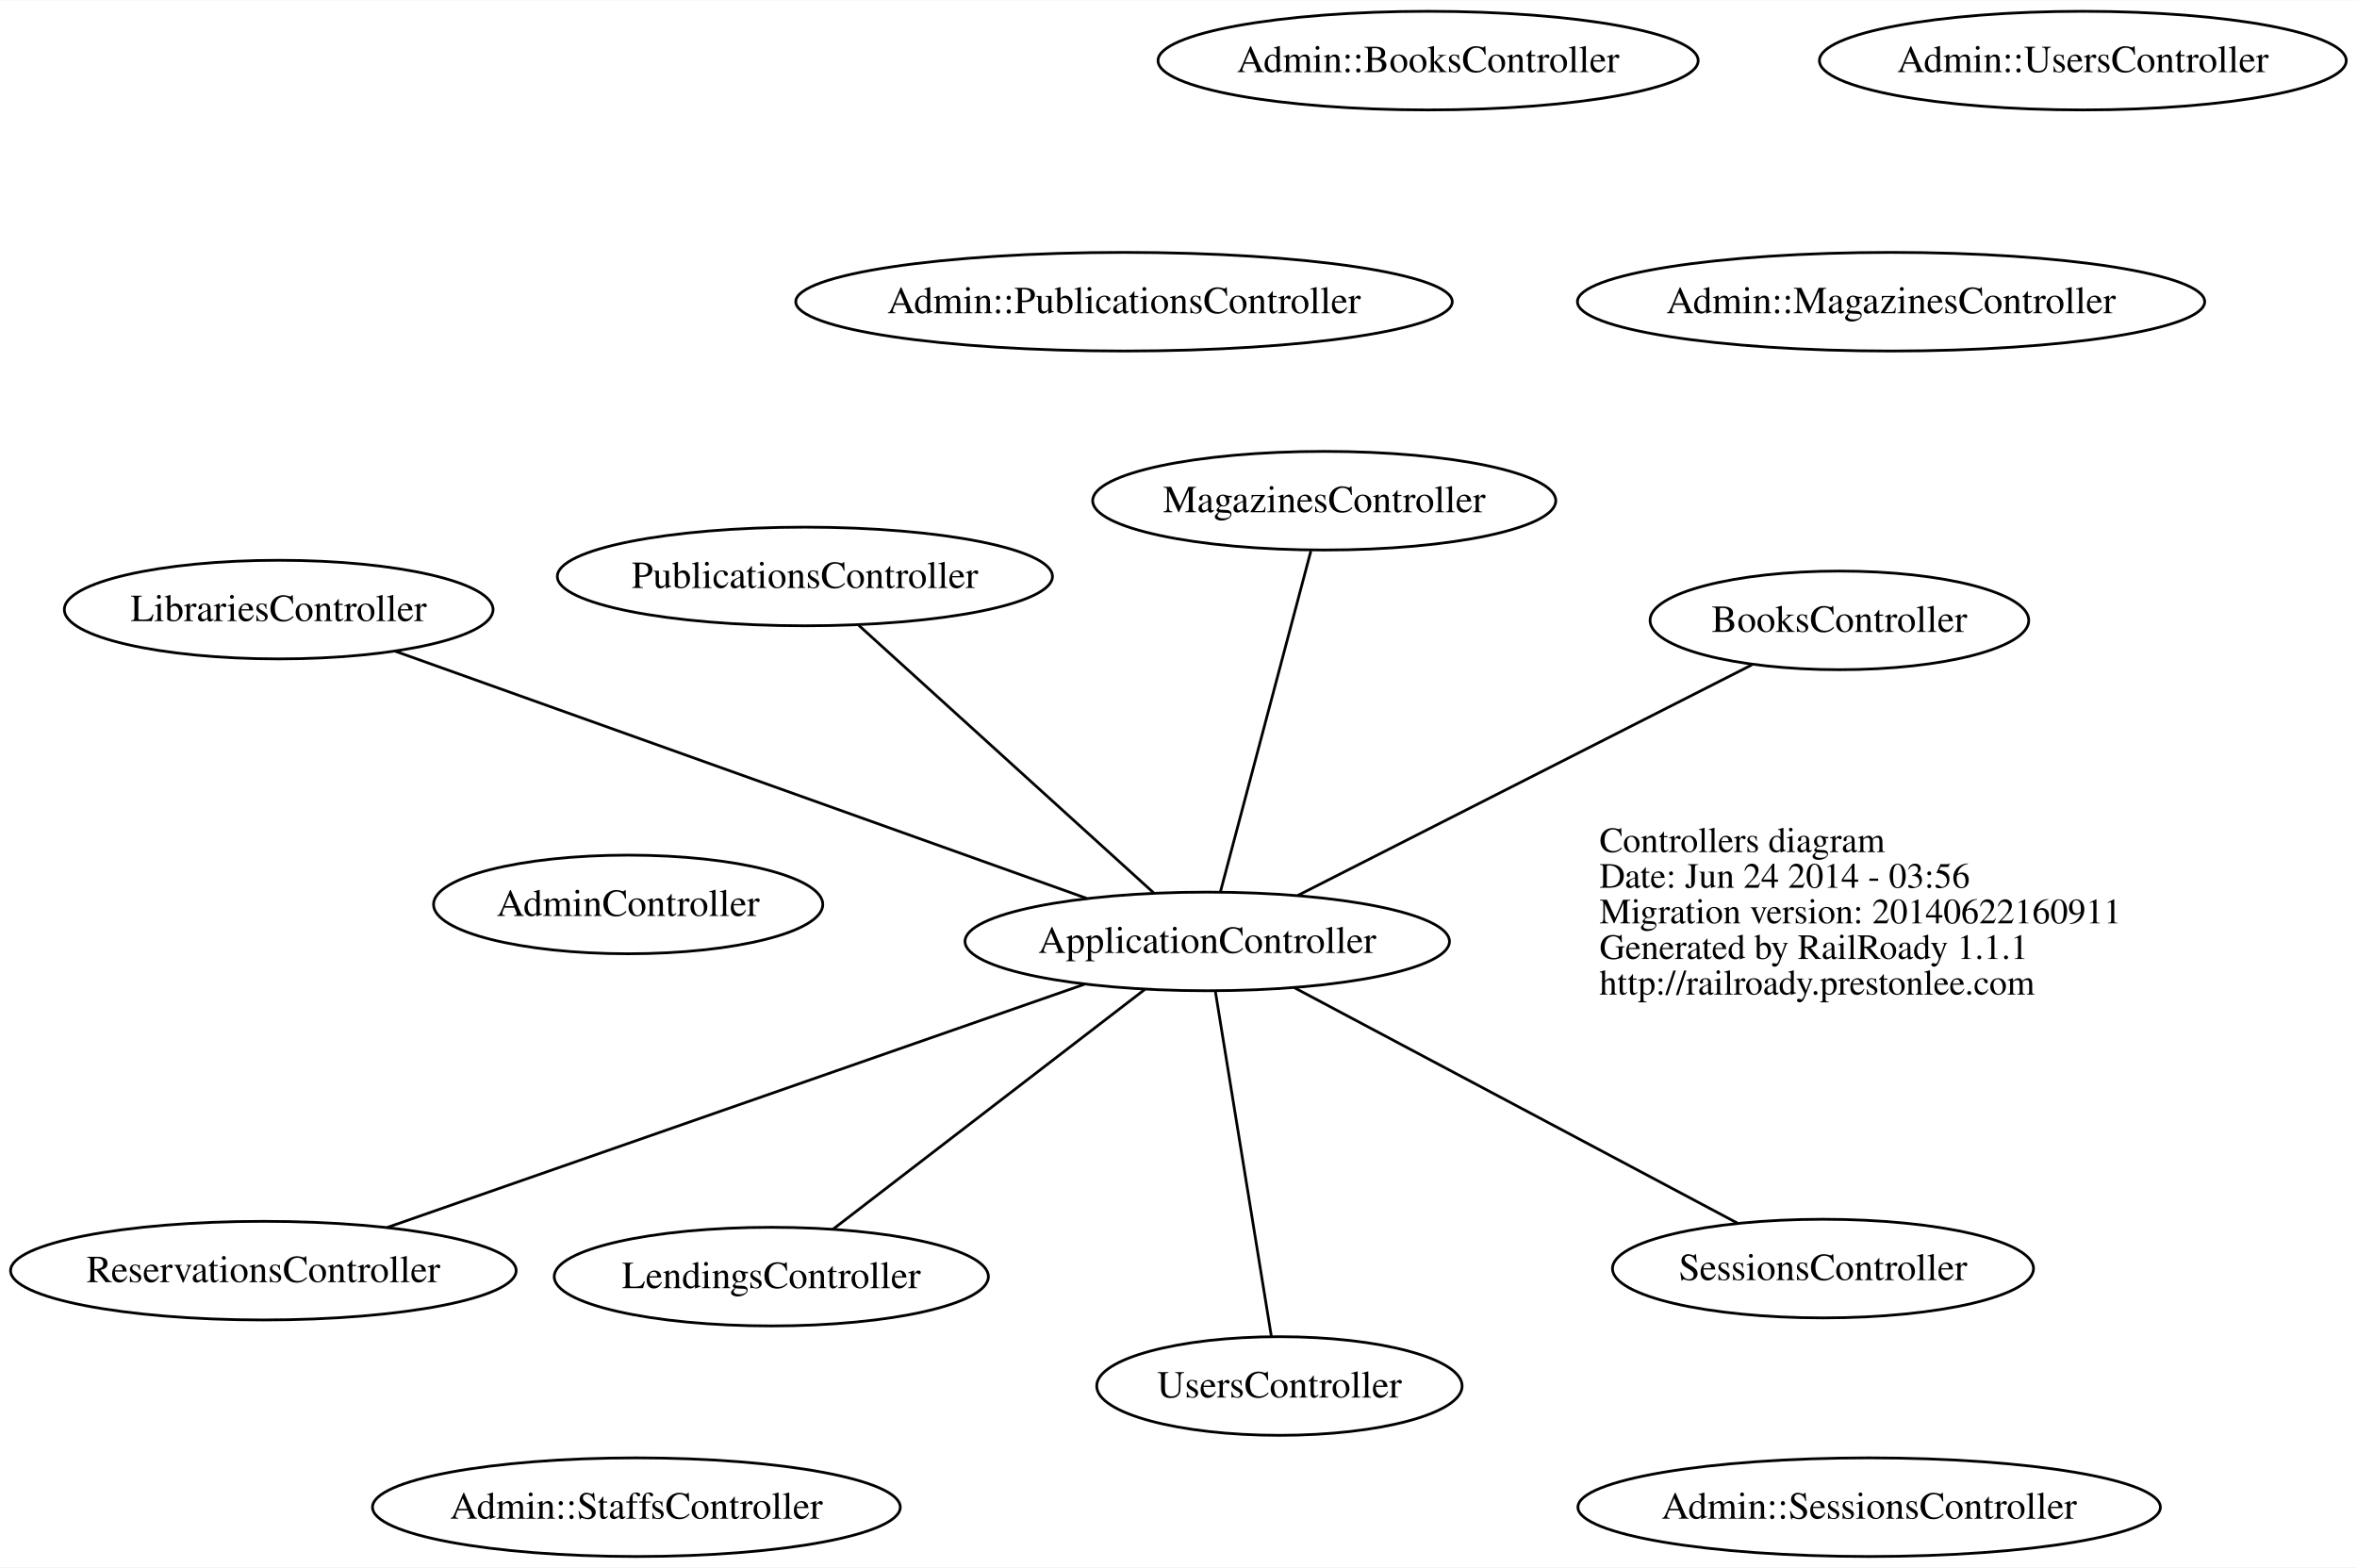
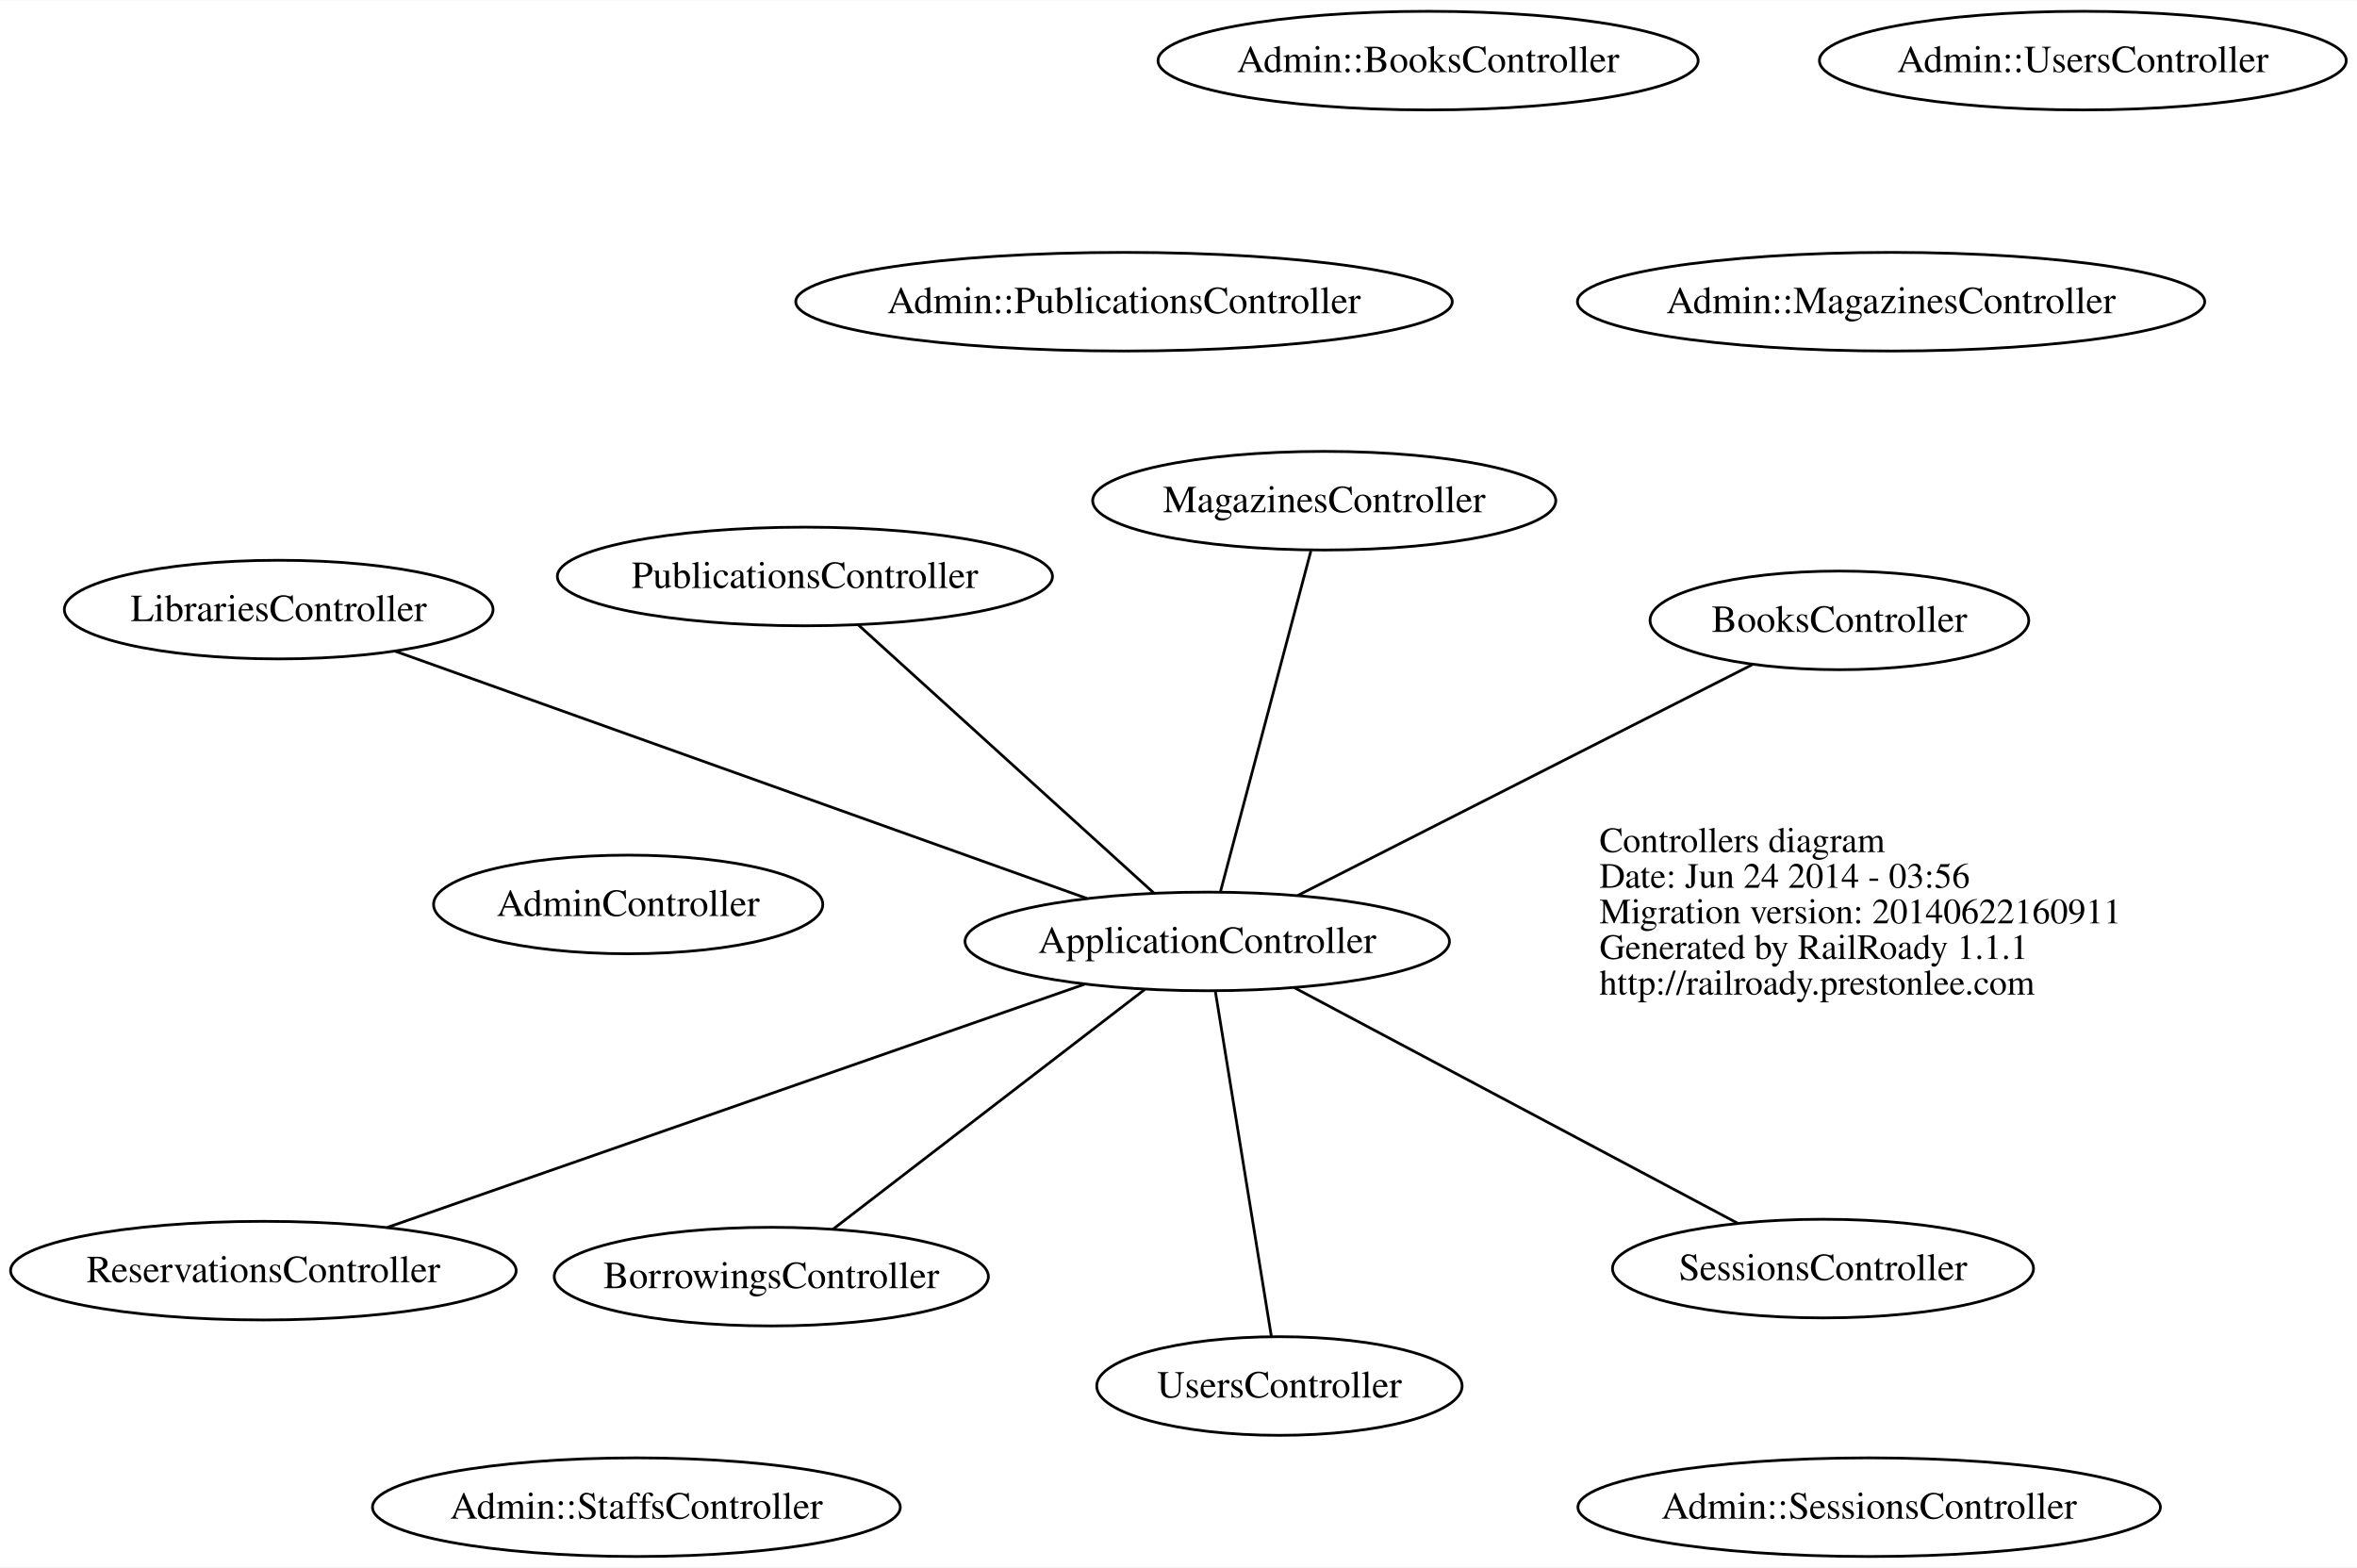
<svg xmlns="http://www.w3.org/2000/svg" width="860pt" height="572pt" viewBox="0.00 0.00 860.38 572.00">
  <g id="graph0" class="graph" transform="scale(1 1) rotate(0) translate(378.303 326)">
    <polygon fill="white" stroke="none" points="-378.303,246 -378.303,-326 482.076,-326 482.076,246 -378.303,246" />
    <g id="node1" class="node">
      <text text-anchor="start" x="205.55" y="-15.1" font-family="Times,serif" font-size="13.00">Controllers diagram</text>
      <text text-anchor="start" x="205.55" y="-2.1" font-family="Times,serif" font-size="13.00">Date: Jun 24 2014 - 03:56</text>
      <text text-anchor="start" x="205.55" y="10.9" font-family="Times,serif" font-size="13.00">Migration version: 20140622160911</text>
      <text text-anchor="start" x="205.55" y="23.9" font-family="Times,serif" font-size="13.00">Generated by RailRoady 1.1.1</text>
      <text text-anchor="start" x="205.55" y="36.9" font-family="Times,serif" font-size="13.00">http://railroady.prestonlee.com</text>
    </g>
    <g id="node2" class="node">
      <ellipse fill="none" stroke="black" cx="143" cy="-304" rx="98.583" ry="18" />
      <text text-anchor="middle" x="143" y="-299.8" font-family="Times,serif" font-size="14.00">Admin::BooksController</text>
    </g>
    <g id="node3" class="node">
      <ellipse fill="none" stroke="black" cx="312" cy="-216" rx="114.485" ry="18" />
      <text text-anchor="middle" x="312" y="-211.8" font-family="Times,serif" font-size="14.00">Admin::MagazinesController</text>
    </g>
    <g id="node4" class="node">
      <ellipse fill="none" stroke="black" cx="32" cy="-216" rx="119.823" ry="18" />
      <text text-anchor="middle" x="32" y="-211.8" font-family="Times,serif" font-size="14.00">Admin::PublicationsController</text>
    </g>
    <g id="node5" class="node">
      <ellipse fill="none" stroke="black" cx="304" cy="224" rx="106.31" ry="18" />
      <text text-anchor="middle" x="304" y="228.2" font-family="Times,serif" font-size="14.00">Admin::SessionsController</text>
    </g>
    <g id="node6" class="node">
      <ellipse fill="none" stroke="black" cx="-146" cy="224" rx="96.325" ry="18" />
      <text text-anchor="middle" x="-146" y="228.2" font-family="Times,serif" font-size="14.00">Admin::StaffsController</text>
    </g>
    <g id="node7" class="node">
      <ellipse fill="none" stroke="black" cx="382" cy="-304" rx="96.152" ry="18" />
      <text text-anchor="middle" x="382" y="-299.8" font-family="Times,serif" font-size="14.00">Admin::UsersController</text>
    </g>
    <g id="node8" class="node">
      <ellipse fill="none" stroke="black" cx="-149" cy="4" rx="71.044" ry="18" />
      <text text-anchor="middle" x="-149" y="8.2" font-family="Times,serif" font-size="14.00">AdminController</text>
    </g>
    <g id="node9" class="node">
      <ellipse fill="none" stroke="black" cx="62.378" cy="17.501" rx="88.417" ry="18" />
      <text text-anchor="middle" x="62.378" y="21.701" font-family="Times,serif" font-size="14.00">ApplicationController</text>
    </g>
    <g id="node10" class="node">
      <ellipse fill="none" stroke="black" cx="293.141" cy="-99.683" rx="69.124" ry="18" />
      <text text-anchor="middle" x="293.141" y="-95.483" font-family="Times,serif" font-size="14.00">BooksController</text>
    </g>
    <g id="edge1" class="edge">
      <path fill="none" stroke="black" d="M95.441,0.711C139.683,-21.755 217.617,-61.331 261.253,-83.49" />
    </g>
    <g id="node11" class="node">
      <ellipse fill="none" stroke="black" cx="-96.751" cy="139.843" rx="79.239" ry="18" />
-       <text text-anchor="middle" x="-96.751" y="144.043" font-family="Times,serif" font-size="14.00">LendingsController</text>
+       <text text-anchor="middle" x="-96.751" y="144.043" font-family="Times,serif" font-size="14.00">BorrowingsController</text>
    </g>
    <g id="edge2" class="edge">
      <path fill="none" stroke="black" d="M39.579,35.029C9.243,58.353 -44.067,99.338 -74.251,122.545" />
    </g>
    <g id="node12" class="node">
      <ellipse fill="none" stroke="black" cx="-276.575" cy="-103.625" rx="78.252" ry="18" />
      <text text-anchor="middle" x="-276.575" y="-99.425" font-family="Times,serif" font-size="14.00">LibrariesController</text>
    </g>
    <g id="edge3" class="edge">
      <path fill="none" stroke="black" d="M18.414,1.79C-47.057,-21.606 -169.381,-65.319 -234.023,-88.419" />
    </g>
    <g id="node13" class="node">
      <ellipse fill="none" stroke="black" cx="105.083" cy="-143.368" rx="84.525" ry="18" />
      <text text-anchor="middle" x="105.083" y="-139.168" font-family="Times,serif" font-size="14.00">MagazinesController</text>
    </g>
    <g id="edge4" class="edge">
      <path fill="none" stroke="black" d="M67.194,-0.64C75.396,-31.536 91.985,-94.028 100.219,-125.046" />
    </g>
    <g id="node14" class="node">
      <ellipse fill="none" stroke="black" cx="-84.487" cy="-115.714" rx="90.364" ry="18" />
      <text text-anchor="middle" x="-84.487" y="-111.514" font-family="Times,serif" font-size="14.00">PublicationsController</text>
    </g>
    <g id="edge5" class="edge">
      <path fill="none" stroke="black" d="M42.876,-0.189C14.786,-25.669 -36.769,-72.431 -64.904,-97.951" />
    </g>
    <g id="node15" class="node">
      <ellipse fill="none" stroke="black" cx="-282.165" cy="137.662" rx="92.276" ry="18" />
      <text text-anchor="middle" x="-282.165" y="141.862" font-family="Times,serif" font-size="14.00">ReservationsController</text>
    </g>
    <g id="edge6" class="edge">
      <path fill="none" stroke="black" d="M17.689,33.086C-48.224,56.074 -170.827,98.832 -237.007,121.913" />
    </g>
    <g id="node16" class="node">
      <ellipse fill="none" stroke="black" cx="287.15" cy="136.907" rx="76.85" ry="18" />
      <text text-anchor="middle" x="287.15" y="141.107" font-family="Times,serif" font-size="14.00">SessionsController</text>
    </g>
    <g id="edge7" class="edge">
      <path fill="none" stroke="black" d="M94.106,34.355C137.066,57.177 213.258,97.653 255.946,120.33" />
    </g>
    <g id="node17" class="node">
      <ellipse fill="none" stroke="black" cx="88.725" cy="179.771" rx="66.692" ry="18" />
      <text text-anchor="middle" x="88.725" y="183.971" font-family="Times,serif" font-size="14.00">UsersController</text>
    </g>
    <g id="edge8" class="edge">
      <path fill="none" stroke="black" d="M65.35,35.8C70.436,67.131 80.753,130.672 85.805,161.786" />
    </g>
  </g>
</svg>
